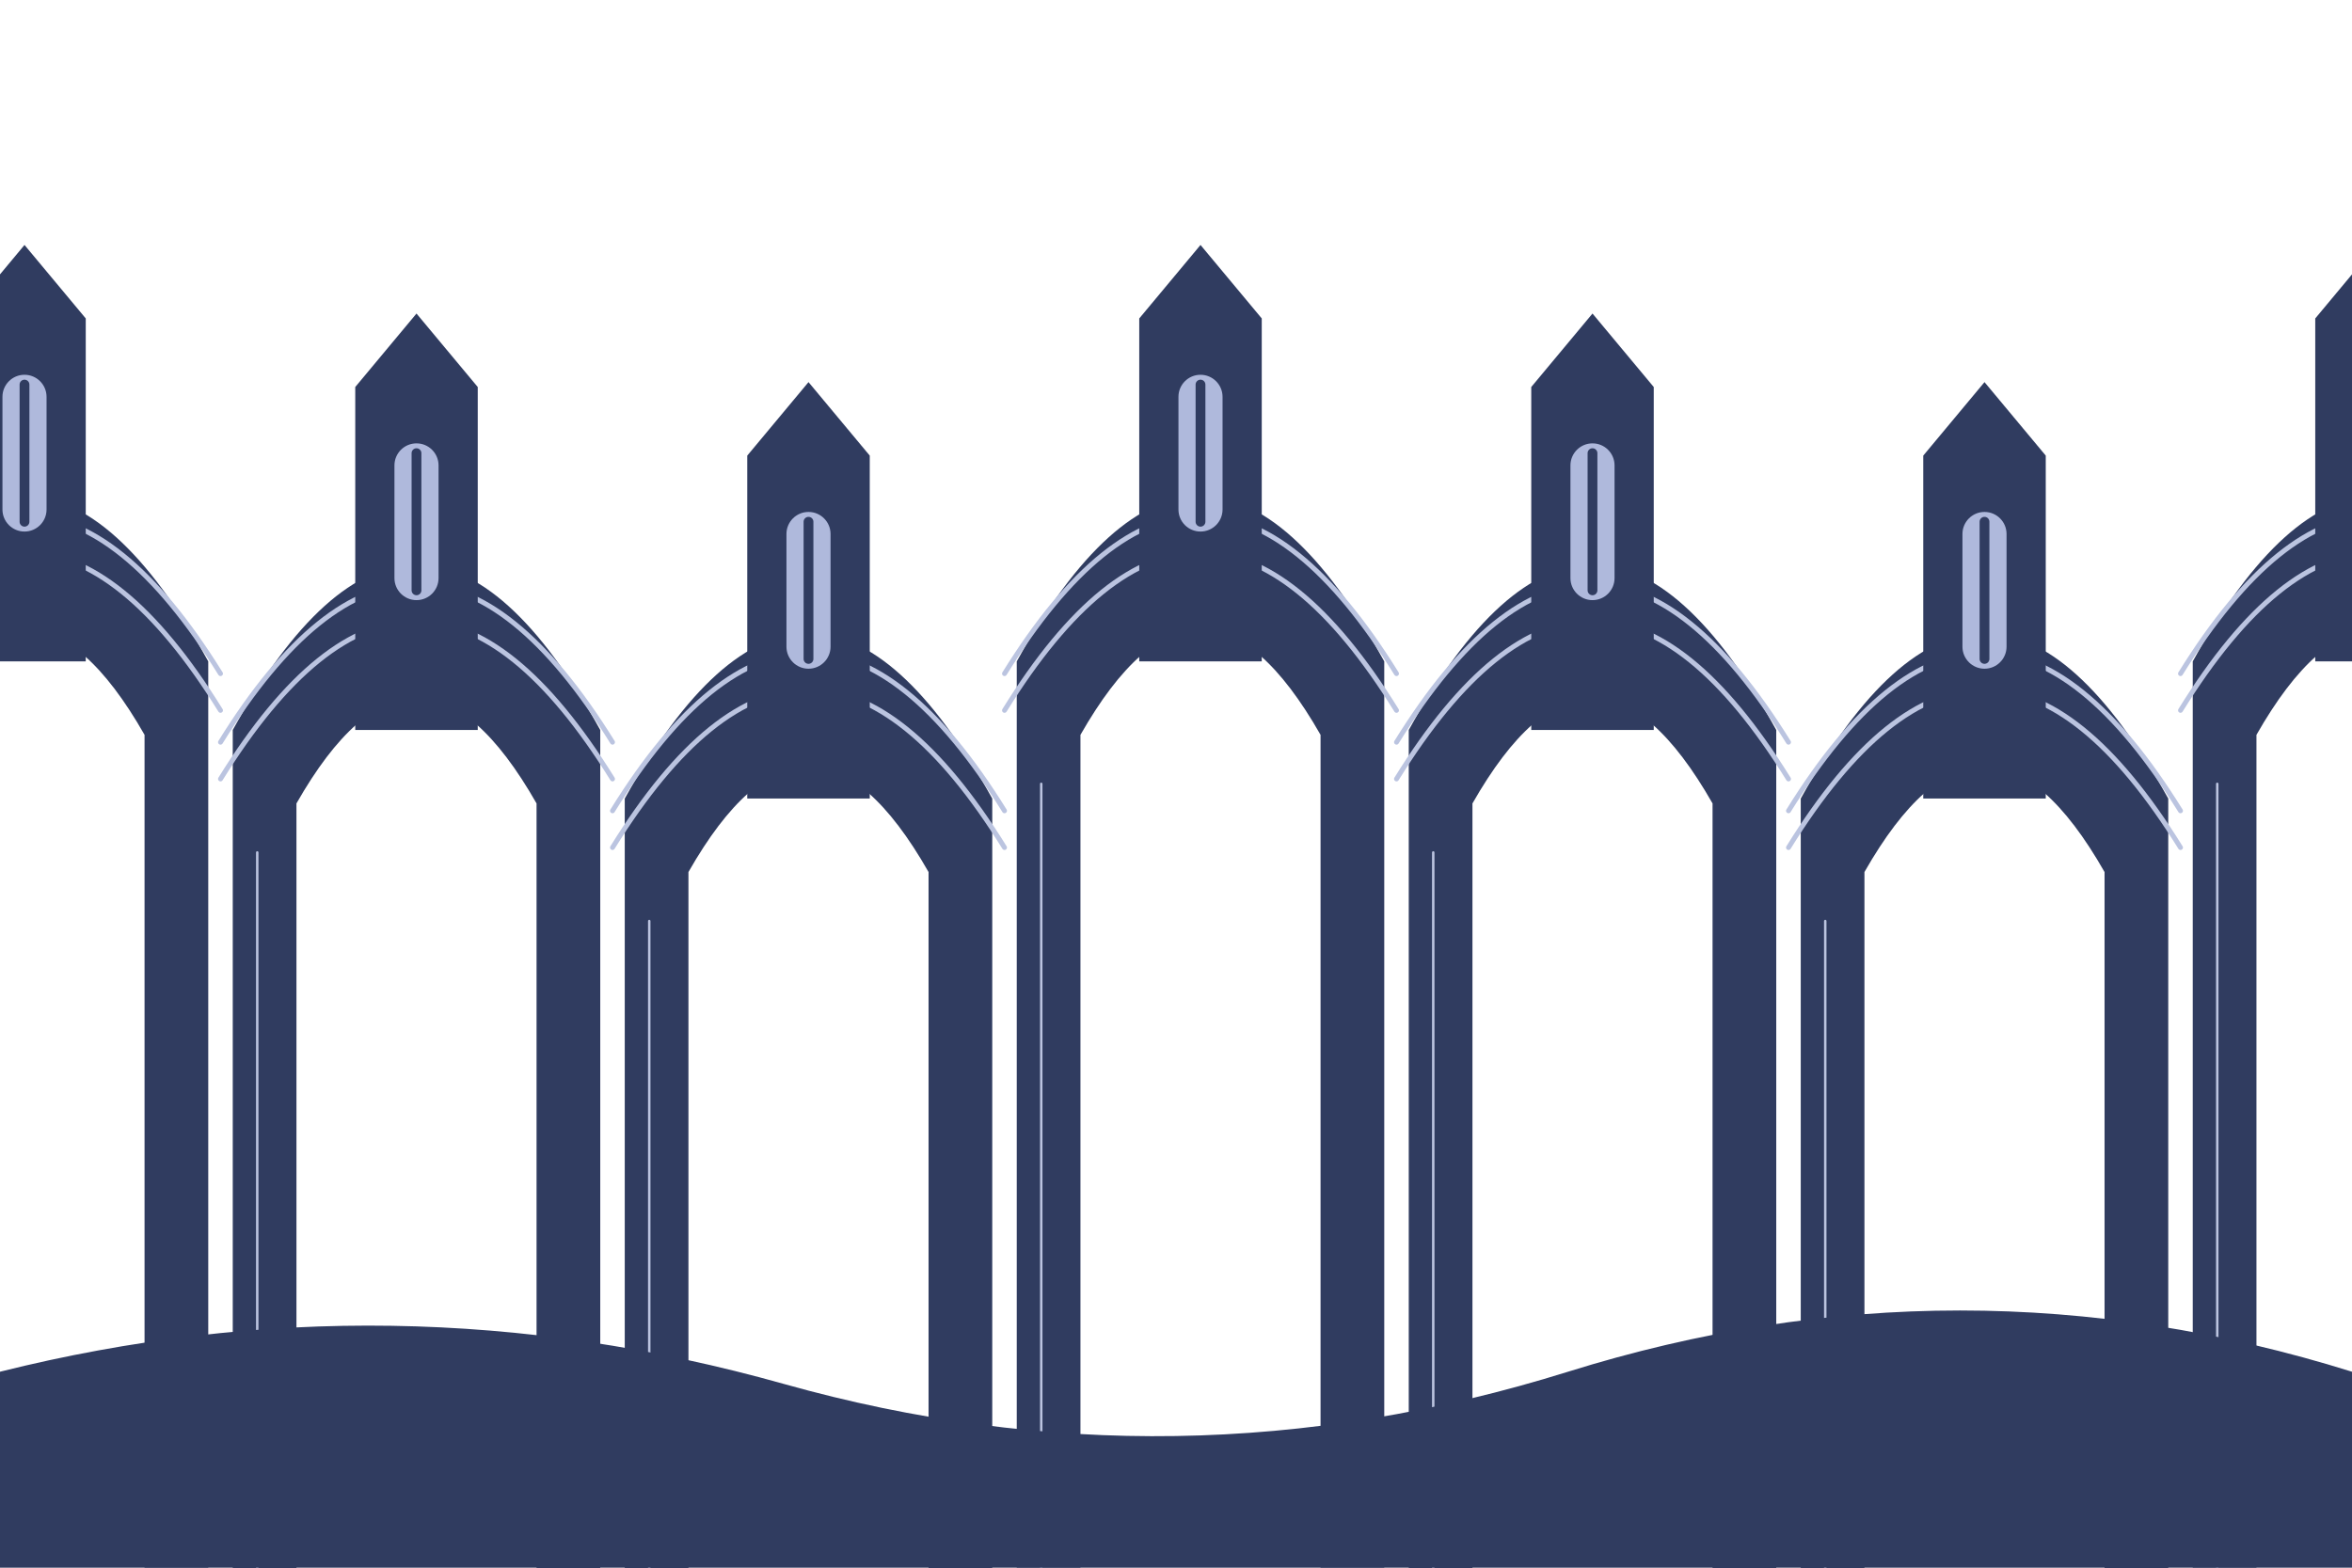
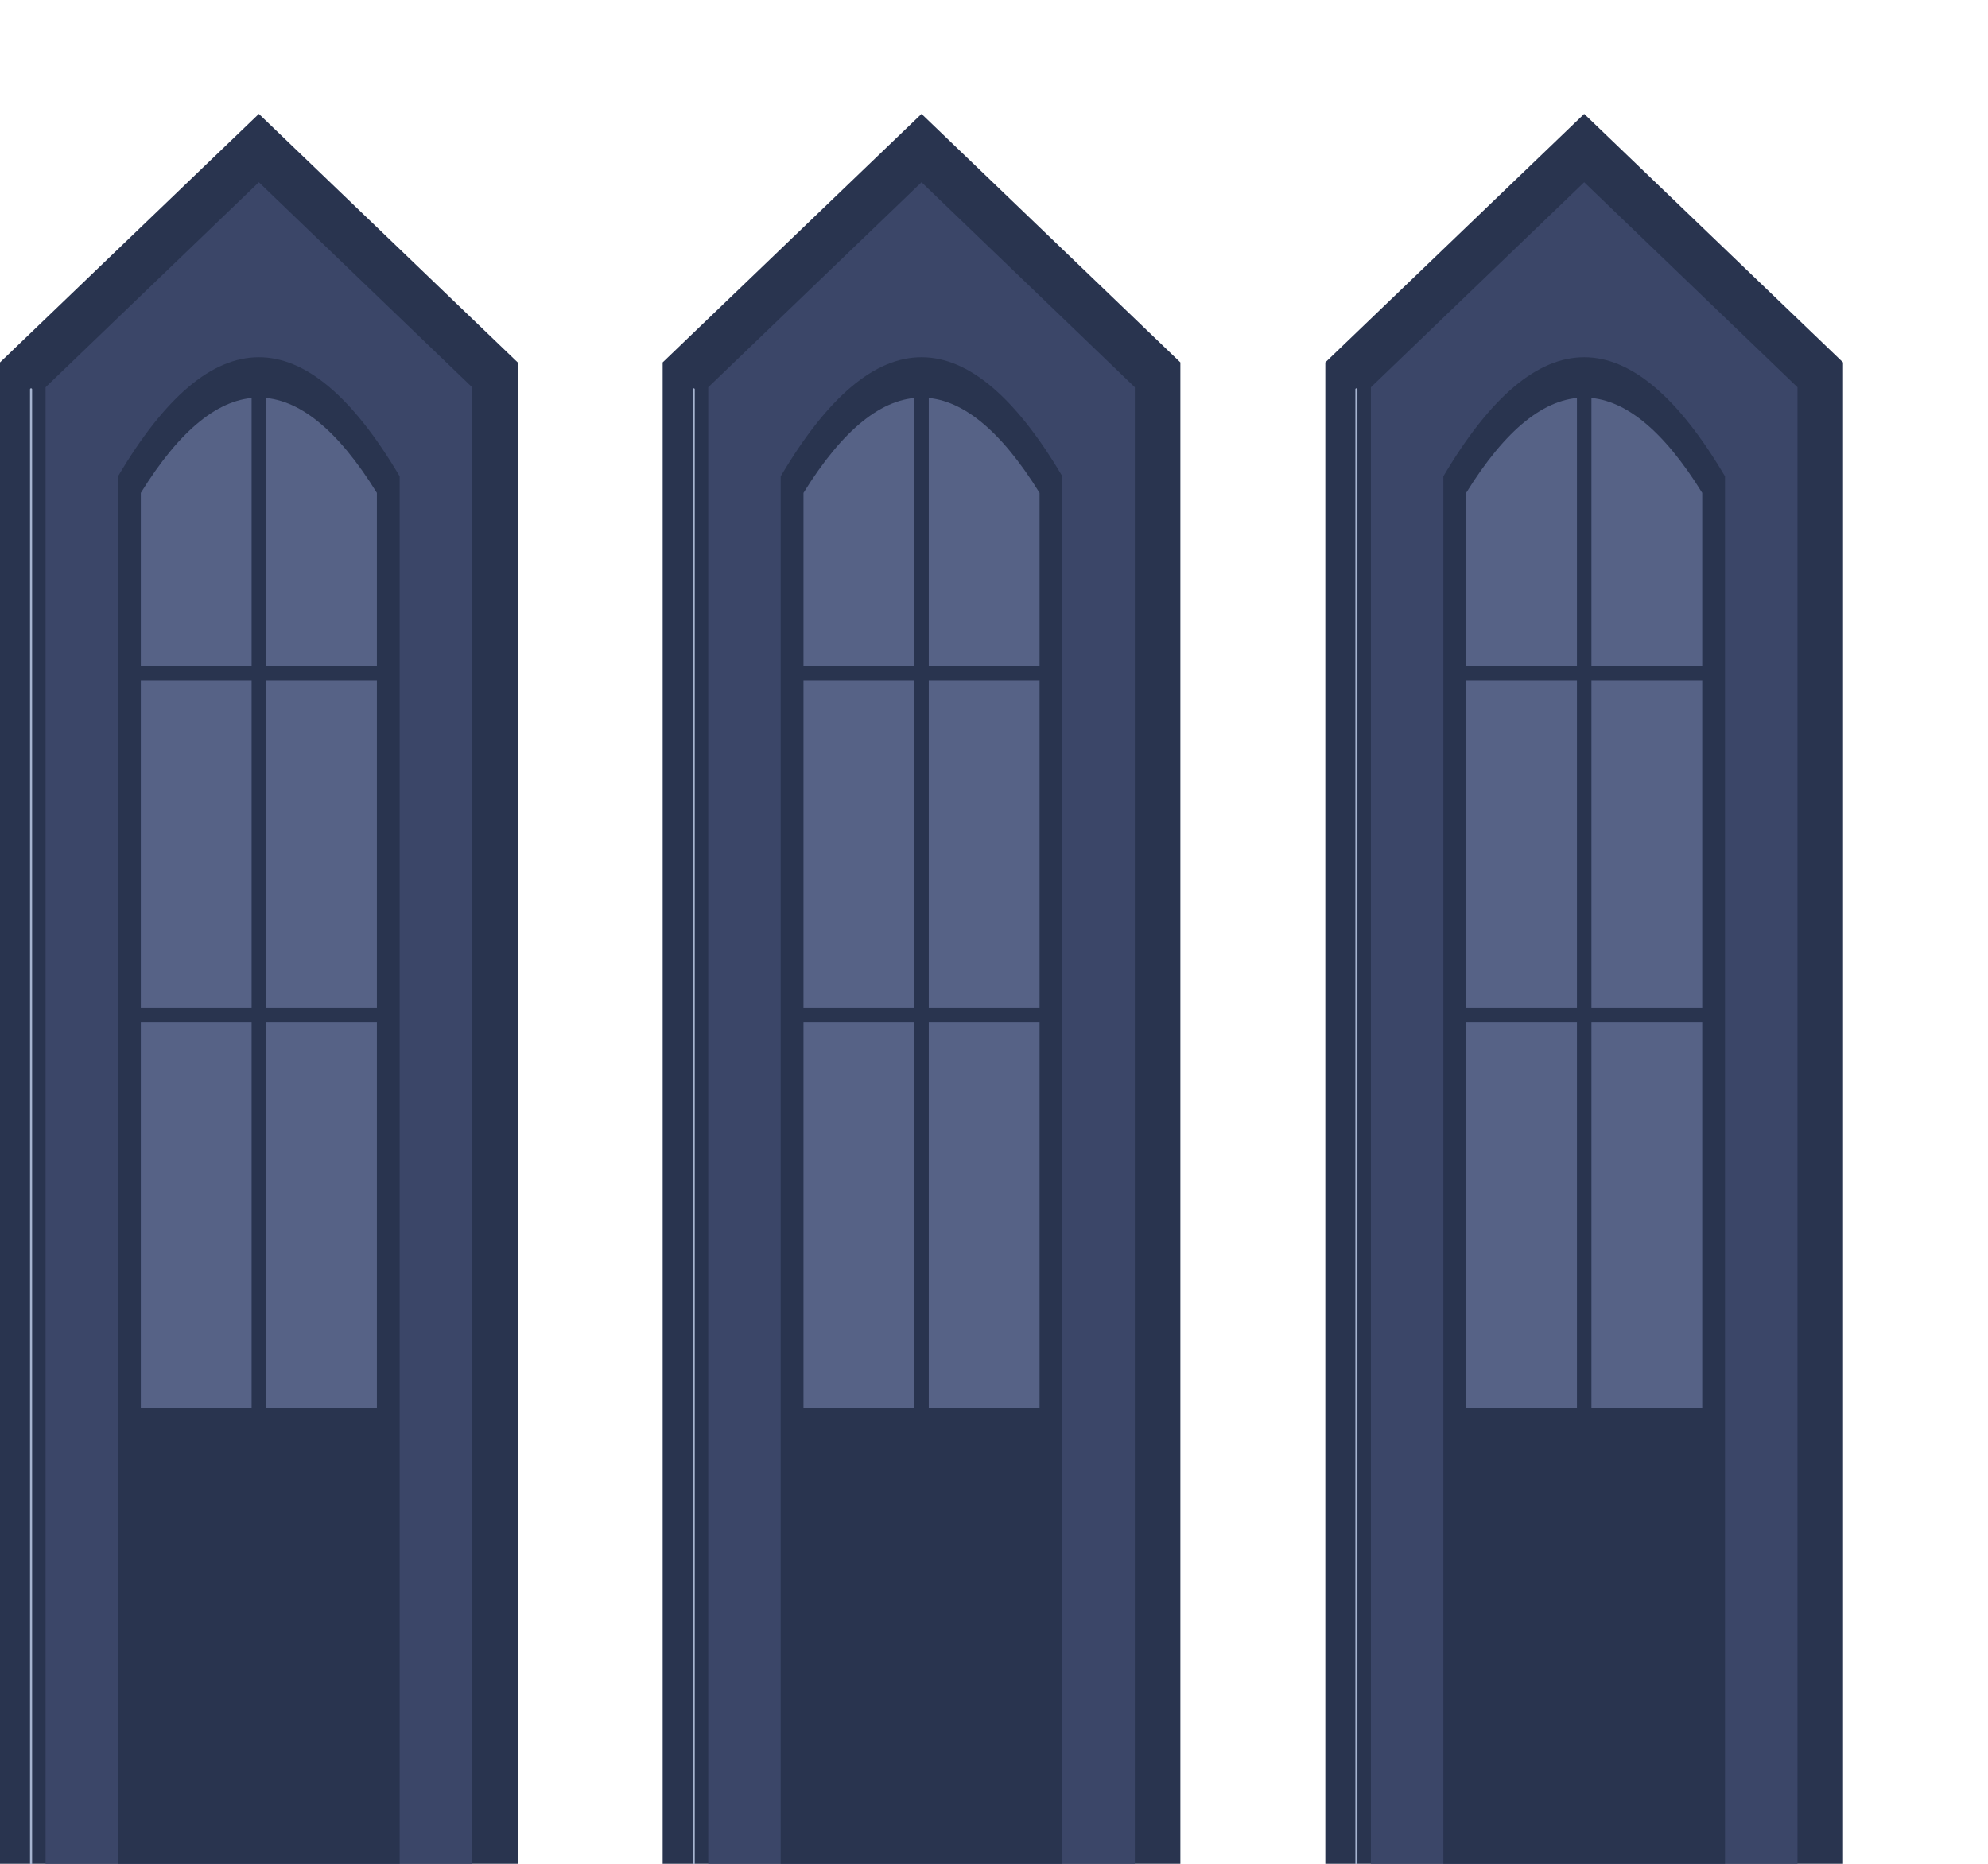
- <svg xmlns="http://www.w3.org/2000/svg" width="960" height="640" viewBox="0 0 960 640">
-   <g transform="translate(-225 246)">
-     <path d="M0 450L0 80Q75 -55 150 80L150 450 124 450 124 110Q75 24 26 110L26 450Z" fill="#303c60" stroke="none" stroke-width="2" stroke-linecap="round" stroke-linejoin="round" />
-     <path d="M-5 85Q75 -44 155 85M-5 100Q75 -29 155 100" fill="none" stroke="#bbc4e0" stroke-width="2" stroke-linecap="round" stroke-linejoin="round" />
-     <path d="M10 130L10 450" fill="none" stroke="#bbc4e0" stroke-width="1" stroke-linecap="round" stroke-linejoin="round" />
+ <svg xmlns="http://www.w3.org/2000/svg" width="960" height="900" viewBox="0 0 960 900">
+   <g transform="translate(-320 0)">
+     <path d="M0 900V175L125 55L250 175V900Z" fill="#29344f" stroke="none" stroke-width="2" stroke-linecap="round" stroke-linejoin="round" />
+     <path d="M22 900V187L125 88L228 187V900Z" fill="#3b4668" stroke="none" stroke-width="2" stroke-linecap="round" stroke-linejoin="round" />
+     <path d="M57 900V230Q125 115 193 230V900Z" fill="#29344f" stroke="none" stroke-width="2" stroke-linecap="round" stroke-linejoin="round" />
+     <path d="M68 680V238Q125 146 182 238V680Z" fill="#566286" stroke="none" stroke-width="2" stroke-linecap="round" stroke-linejoin="round" />
+     <path d="M125 181V680M68 325H182M68 490H182" fill="none" stroke="#29344f" stroke-width="7" stroke-linecap="round" stroke-linejoin="round" />
+     <path d="M15 188L15 900" fill="none" stroke="#a6b4d0" stroke-width="1" stroke-linecap="round" stroke-linejoin="round" />
  </g>
-   <g transform="translate(-175 156)">
-     <path d="M0 170L0 30 25 0 50 30 50 170Z" fill="#303c60" stroke="none" stroke-width="2" stroke-linecap="round" stroke-linejoin="round" />
-     <rect x="16" y="53" width="18" height="64" rx="9" fill="#afb9dc" stroke="none" stroke-width="2" />
-     <path d="M25 57L25 113" fill="none" stroke="#303c60" stroke-width="4" stroke-linecap="round" stroke-linejoin="round" />
+   <g transform="translate(0 0)">
+     <path d="M0 900V175L125 55L250 175V900Z" fill="#29344f" stroke="none" stroke-width="2" stroke-linecap="round" stroke-linejoin="round" />
+     <path d="M22 900V187L125 88L228 187V900Z" fill="#3b4668" stroke="none" stroke-width="2" stroke-linecap="round" stroke-linejoin="round" />
+     <path d="M57 900V230Q125 115 193 230V900Z" fill="#29344f" stroke="none" stroke-width="2" stroke-linecap="round" stroke-linejoin="round" />
+     <path d="M68 680V238Q125 146 182 238V680Z" fill="#566286" stroke="none" stroke-width="2" stroke-linecap="round" stroke-linejoin="round" />
+     <path d="M125 181V680M68 325H182M68 490H182" fill="none" stroke="#29344f" stroke-width="7" stroke-linecap="round" stroke-linejoin="round" />
+     <path d="M15 188L15 900" fill="none" stroke="#a6b4d0" stroke-width="1" stroke-linecap="round" stroke-linejoin="round" />
  </g>
-   <g transform="translate(-65 190)">
-     <path d="M0 450L0 80Q75 -55 150 80L150 450 124 450 124 110Q75 24 26 110L26 450Z" fill="#303c60" stroke="none" stroke-width="2" stroke-linecap="round" stroke-linejoin="round" />
-     <path d="M-5 85Q75 -44 155 85M-5 100Q75 -29 155 100" fill="none" stroke="#bbc4e0" stroke-width="2" stroke-linecap="round" stroke-linejoin="round" />
-     <path d="M10 130L10 450" fill="none" stroke="#bbc4e0" stroke-width="1" stroke-linecap="round" stroke-linejoin="round" />
+   <g transform="translate(320 0)">
+     <path d="M0 900V175L125 55L250 175V900Z" fill="#29344f" stroke="none" stroke-width="2" stroke-linecap="round" stroke-linejoin="round" />
+     <path d="M22 900V187L125 88L228 187V900Z" fill="#3b4668" stroke="none" stroke-width="2" stroke-linecap="round" stroke-linejoin="round" />
+     <path d="M57 900V230Q125 115 193 230V900Z" fill="#29344f" stroke="none" stroke-width="2" stroke-linecap="round" stroke-linejoin="round" />
+     <path d="M68 680V238Q125 146 182 238V680Z" fill="#566286" stroke="none" stroke-width="2" stroke-linecap="round" stroke-linejoin="round" />
+     <path d="M125 181V680M68 325H182M68 490H182" fill="none" stroke="#29344f" stroke-width="7" stroke-linecap="round" stroke-linejoin="round" />
+     <path d="M15 188L15 900" fill="none" stroke="#a6b4d0" stroke-width="1" stroke-linecap="round" stroke-linejoin="round" />
  </g>
-   <g transform="translate(-15 100)">
-     <path d="M0 170L0 30 25 0 50 30 50 170Z" fill="#303c60" stroke="none" stroke-width="2" stroke-linecap="round" stroke-linejoin="round" />
-     <rect x="16" y="53" width="18" height="64" rx="9" fill="#afb9dc" stroke="none" stroke-width="2" />
-     <path d="M25 57L25 113" fill="none" stroke="#303c60" stroke-width="4" stroke-linecap="round" stroke-linejoin="round" />
+   <g transform="translate(640 0)">
+     <path d="M0 900V175L125 55L250 175V900Z" fill="#29344f" stroke="none" stroke-width="2" stroke-linecap="round" stroke-linejoin="round" />
+     <path d="M22 900V187L125 88L228 187V900Z" fill="#3b4668" stroke="none" stroke-width="2" stroke-linecap="round" stroke-linejoin="round" />
+     <path d="M57 900V230Q125 115 193 230V900Z" fill="#29344f" stroke="none" stroke-width="2" stroke-linecap="round" stroke-linejoin="round" />
+     <path d="M68 680V238Q125 146 182 238V680Z" fill="#566286" stroke="none" stroke-width="2" stroke-linecap="round" stroke-linejoin="round" />
+     <path d="M125 181V680M68 325H182M68 490H182" fill="none" stroke="#29344f" stroke-width="7" stroke-linecap="round" stroke-linejoin="round" />
+     <path d="M15 188L15 900" fill="none" stroke="#a6b4d0" stroke-width="1" stroke-linecap="round" stroke-linejoin="round" />
  </g>
-   <g transform="translate(95 218)">
-     <path d="M0 450L0 80Q75 -55 150 80L150 450 124 450 124 110Q75 24 26 110L26 450Z" fill="#303c60" stroke="none" stroke-width="2" stroke-linecap="round" stroke-linejoin="round" />
-     <path d="M-5 85Q75 -44 155 85M-5 100Q75 -29 155 100" fill="none" stroke="#bbc4e0" stroke-width="2" stroke-linecap="round" stroke-linejoin="round" />
-     <path d="M10 130L10 450" fill="none" stroke="#bbc4e0" stroke-width="1" stroke-linecap="round" stroke-linejoin="round" />
+   <g transform="translate(960 0)">
+     <path d="M0 900V175L125 55L250 175V900Z" fill="#29344f" stroke="none" stroke-width="2" stroke-linecap="round" stroke-linejoin="round" />
+     <path d="M22 900V187L125 88L228 187V900Z" fill="#3b4668" stroke="none" stroke-width="2" stroke-linecap="round" stroke-linejoin="round" />
+     <path d="M57 900V230Q125 115 193 230V900Z" fill="#29344f" stroke="none" stroke-width="2" stroke-linecap="round" stroke-linejoin="round" />
+     <path d="M68 680V238Q125 146 182 238V680Z" fill="#566286" stroke="none" stroke-width="2" stroke-linecap="round" stroke-linejoin="round" />
+     <path d="M125 181V680M68 325H182M68 490H182" fill="none" stroke="#29344f" stroke-width="7" stroke-linecap="round" stroke-linejoin="round" />
+     <path d="M15 188L15 900" fill="none" stroke="#a6b4d0" stroke-width="1" stroke-linecap="round" stroke-linejoin="round" />
  </g>
-   <g transform="translate(145 128)">
-     <path d="M0 170L0 30 25 0 50 30 50 170Z" fill="#303c60" stroke="none" stroke-width="2" stroke-linecap="round" stroke-linejoin="round" />
-     <rect x="16" y="53" width="18" height="64" rx="9" fill="#afb9dc" stroke="none" stroke-width="2" />
-     <path d="M25 57L25 113" fill="none" stroke="#303c60" stroke-width="4" stroke-linecap="round" stroke-linejoin="round" />
-   </g>
-   <g transform="translate(255 246)">
-     <path d="M0 450L0 80Q75 -55 150 80L150 450 124 450 124 110Q75 24 26 110L26 450Z" fill="#303c60" stroke="none" stroke-width="2" stroke-linecap="round" stroke-linejoin="round" />
-     <path d="M-5 85Q75 -44 155 85M-5 100Q75 -29 155 100" fill="none" stroke="#bbc4e0" stroke-width="2" stroke-linecap="round" stroke-linejoin="round" />
-     <path d="M10 130L10 450" fill="none" stroke="#bbc4e0" stroke-width="1" stroke-linecap="round" stroke-linejoin="round" />
-   </g>
-   <g transform="translate(305 156)">
-     <path d="M0 170L0 30 25 0 50 30 50 170Z" fill="#303c60" stroke="none" stroke-width="2" stroke-linecap="round" stroke-linejoin="round" />
-     <rect x="16" y="53" width="18" height="64" rx="9" fill="#afb9dc" stroke="none" stroke-width="2" />
-     <path d="M25 57L25 113" fill="none" stroke="#303c60" stroke-width="4" stroke-linecap="round" stroke-linejoin="round" />
-   </g>
-   <g transform="translate(415 190)">
-     <path d="M0 450L0 80Q75 -55 150 80L150 450 124 450 124 110Q75 24 26 110L26 450Z" fill="#303c60" stroke="none" stroke-width="2" stroke-linecap="round" stroke-linejoin="round" />
-     <path d="M-5 85Q75 -44 155 85M-5 100Q75 -29 155 100" fill="none" stroke="#bbc4e0" stroke-width="2" stroke-linecap="round" stroke-linejoin="round" />
-     <path d="M10 130L10 450" fill="none" stroke="#bbc4e0" stroke-width="1" stroke-linecap="round" stroke-linejoin="round" />
-   </g>
-   <g transform="translate(465 100)">
-     <path d="M0 170L0 30 25 0 50 30 50 170Z" fill="#303c60" stroke="none" stroke-width="2" stroke-linecap="round" stroke-linejoin="round" />
-     <rect x="16" y="53" width="18" height="64" rx="9" fill="#afb9dc" stroke="none" stroke-width="2" />
-     <path d="M25 57L25 113" fill="none" stroke="#303c60" stroke-width="4" stroke-linecap="round" stroke-linejoin="round" />
-   </g>
-   <g transform="translate(575 218)">
-     <path d="M0 450L0 80Q75 -55 150 80L150 450 124 450 124 110Q75 24 26 110L26 450Z" fill="#303c60" stroke="none" stroke-width="2" stroke-linecap="round" stroke-linejoin="round" />
-     <path d="M-5 85Q75 -44 155 85M-5 100Q75 -29 155 100" fill="none" stroke="#bbc4e0" stroke-width="2" stroke-linecap="round" stroke-linejoin="round" />
-     <path d="M10 130L10 450" fill="none" stroke="#bbc4e0" stroke-width="1" stroke-linecap="round" stroke-linejoin="round" />
-   </g>
-   <g transform="translate(625 128)">
-     <path d="M0 170L0 30 25 0 50 30 50 170Z" fill="#303c60" stroke="none" stroke-width="2" stroke-linecap="round" stroke-linejoin="round" />
-     <rect x="16" y="53" width="18" height="64" rx="9" fill="#afb9dc" stroke="none" stroke-width="2" />
-     <path d="M25 57L25 113" fill="none" stroke="#303c60" stroke-width="4" stroke-linecap="round" stroke-linejoin="round" />
-   </g>
-   <g transform="translate(735 246)">
-     <path d="M0 450L0 80Q75 -55 150 80L150 450 124 450 124 110Q75 24 26 110L26 450Z" fill="#303c60" stroke="none" stroke-width="2" stroke-linecap="round" stroke-linejoin="round" />
-     <path d="M-5 85Q75 -44 155 85M-5 100Q75 -29 155 100" fill="none" stroke="#bbc4e0" stroke-width="2" stroke-linecap="round" stroke-linejoin="round" />
-     <path d="M10 130L10 450" fill="none" stroke="#bbc4e0" stroke-width="1" stroke-linecap="round" stroke-linejoin="round" />
-   </g>
-   <g transform="translate(785 156)">
-     <path d="M0 170L0 30 25 0 50 30 50 170Z" fill="#303c60" stroke="none" stroke-width="2" stroke-linecap="round" stroke-linejoin="round" />
-     <rect x="16" y="53" width="18" height="64" rx="9" fill="#afb9dc" stroke="none" stroke-width="2" />
-     <path d="M25 57L25 113" fill="none" stroke="#303c60" stroke-width="4" stroke-linecap="round" stroke-linejoin="round" />
-   </g>
-   <g transform="translate(895 190)">
-     <path d="M0 450L0 80Q75 -55 150 80L150 450 124 450 124 110Q75 24 26 110L26 450Z" fill="#303c60" stroke="none" stroke-width="2" stroke-linecap="round" stroke-linejoin="round" />
-     <path d="M-5 85Q75 -44 155 85M-5 100Q75 -29 155 100" fill="none" stroke="#bbc4e0" stroke-width="2" stroke-linecap="round" stroke-linejoin="round" />
-     <path d="M10 130L10 450" fill="none" stroke="#bbc4e0" stroke-width="1" stroke-linecap="round" stroke-linejoin="round" />
-   </g>
-   <g transform="translate(945 100)">
-     <path d="M0 170L0 30 25 0 50 30 50 170Z" fill="#303c60" stroke="none" stroke-width="2" stroke-linecap="round" stroke-linejoin="round" />
-     <rect x="16" y="53" width="18" height="64" rx="9" fill="#afb9dc" stroke="none" stroke-width="2" />
-     <path d="M25 57L25 113" fill="none" stroke="#303c60" stroke-width="4" stroke-linecap="round" stroke-linejoin="round" />
-   </g>
-   <path d="M0 560Q160 520 320 565T640 560T960 560L960 640 0 640Z" fill="#303c60" stroke="none" stroke-width="2" stroke-linecap="round" stroke-linejoin="round" />
</svg>
